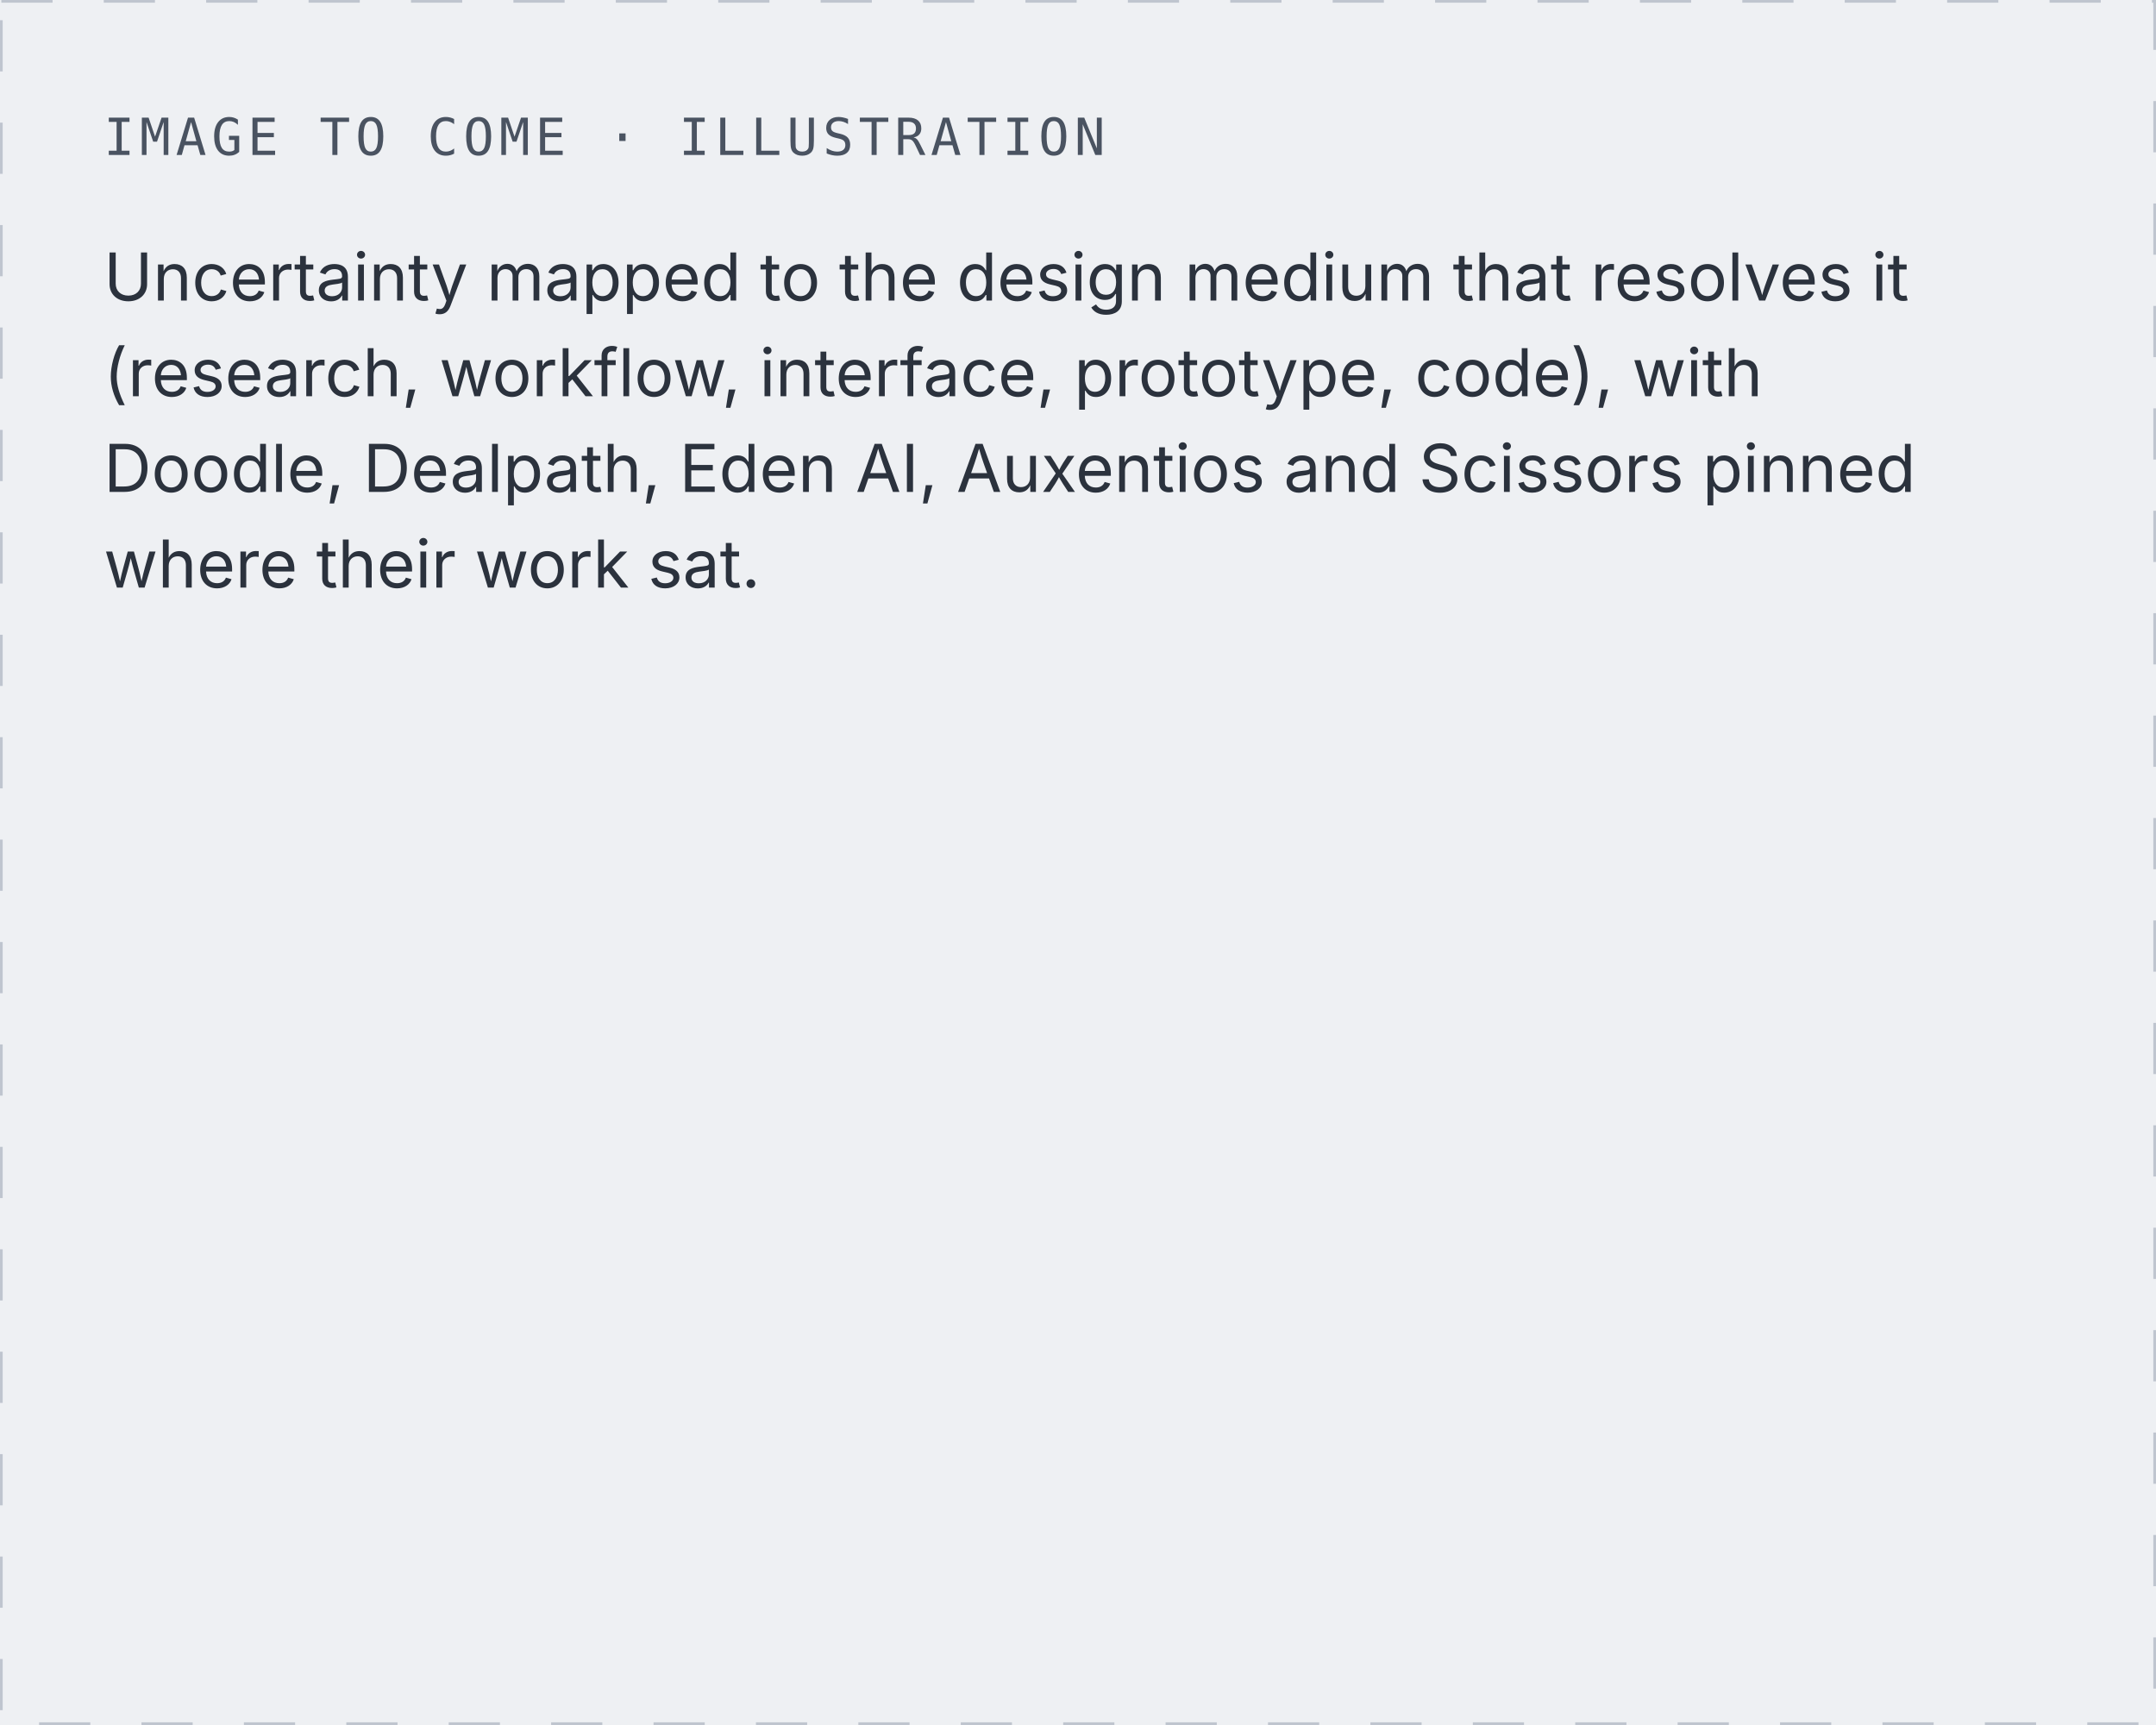
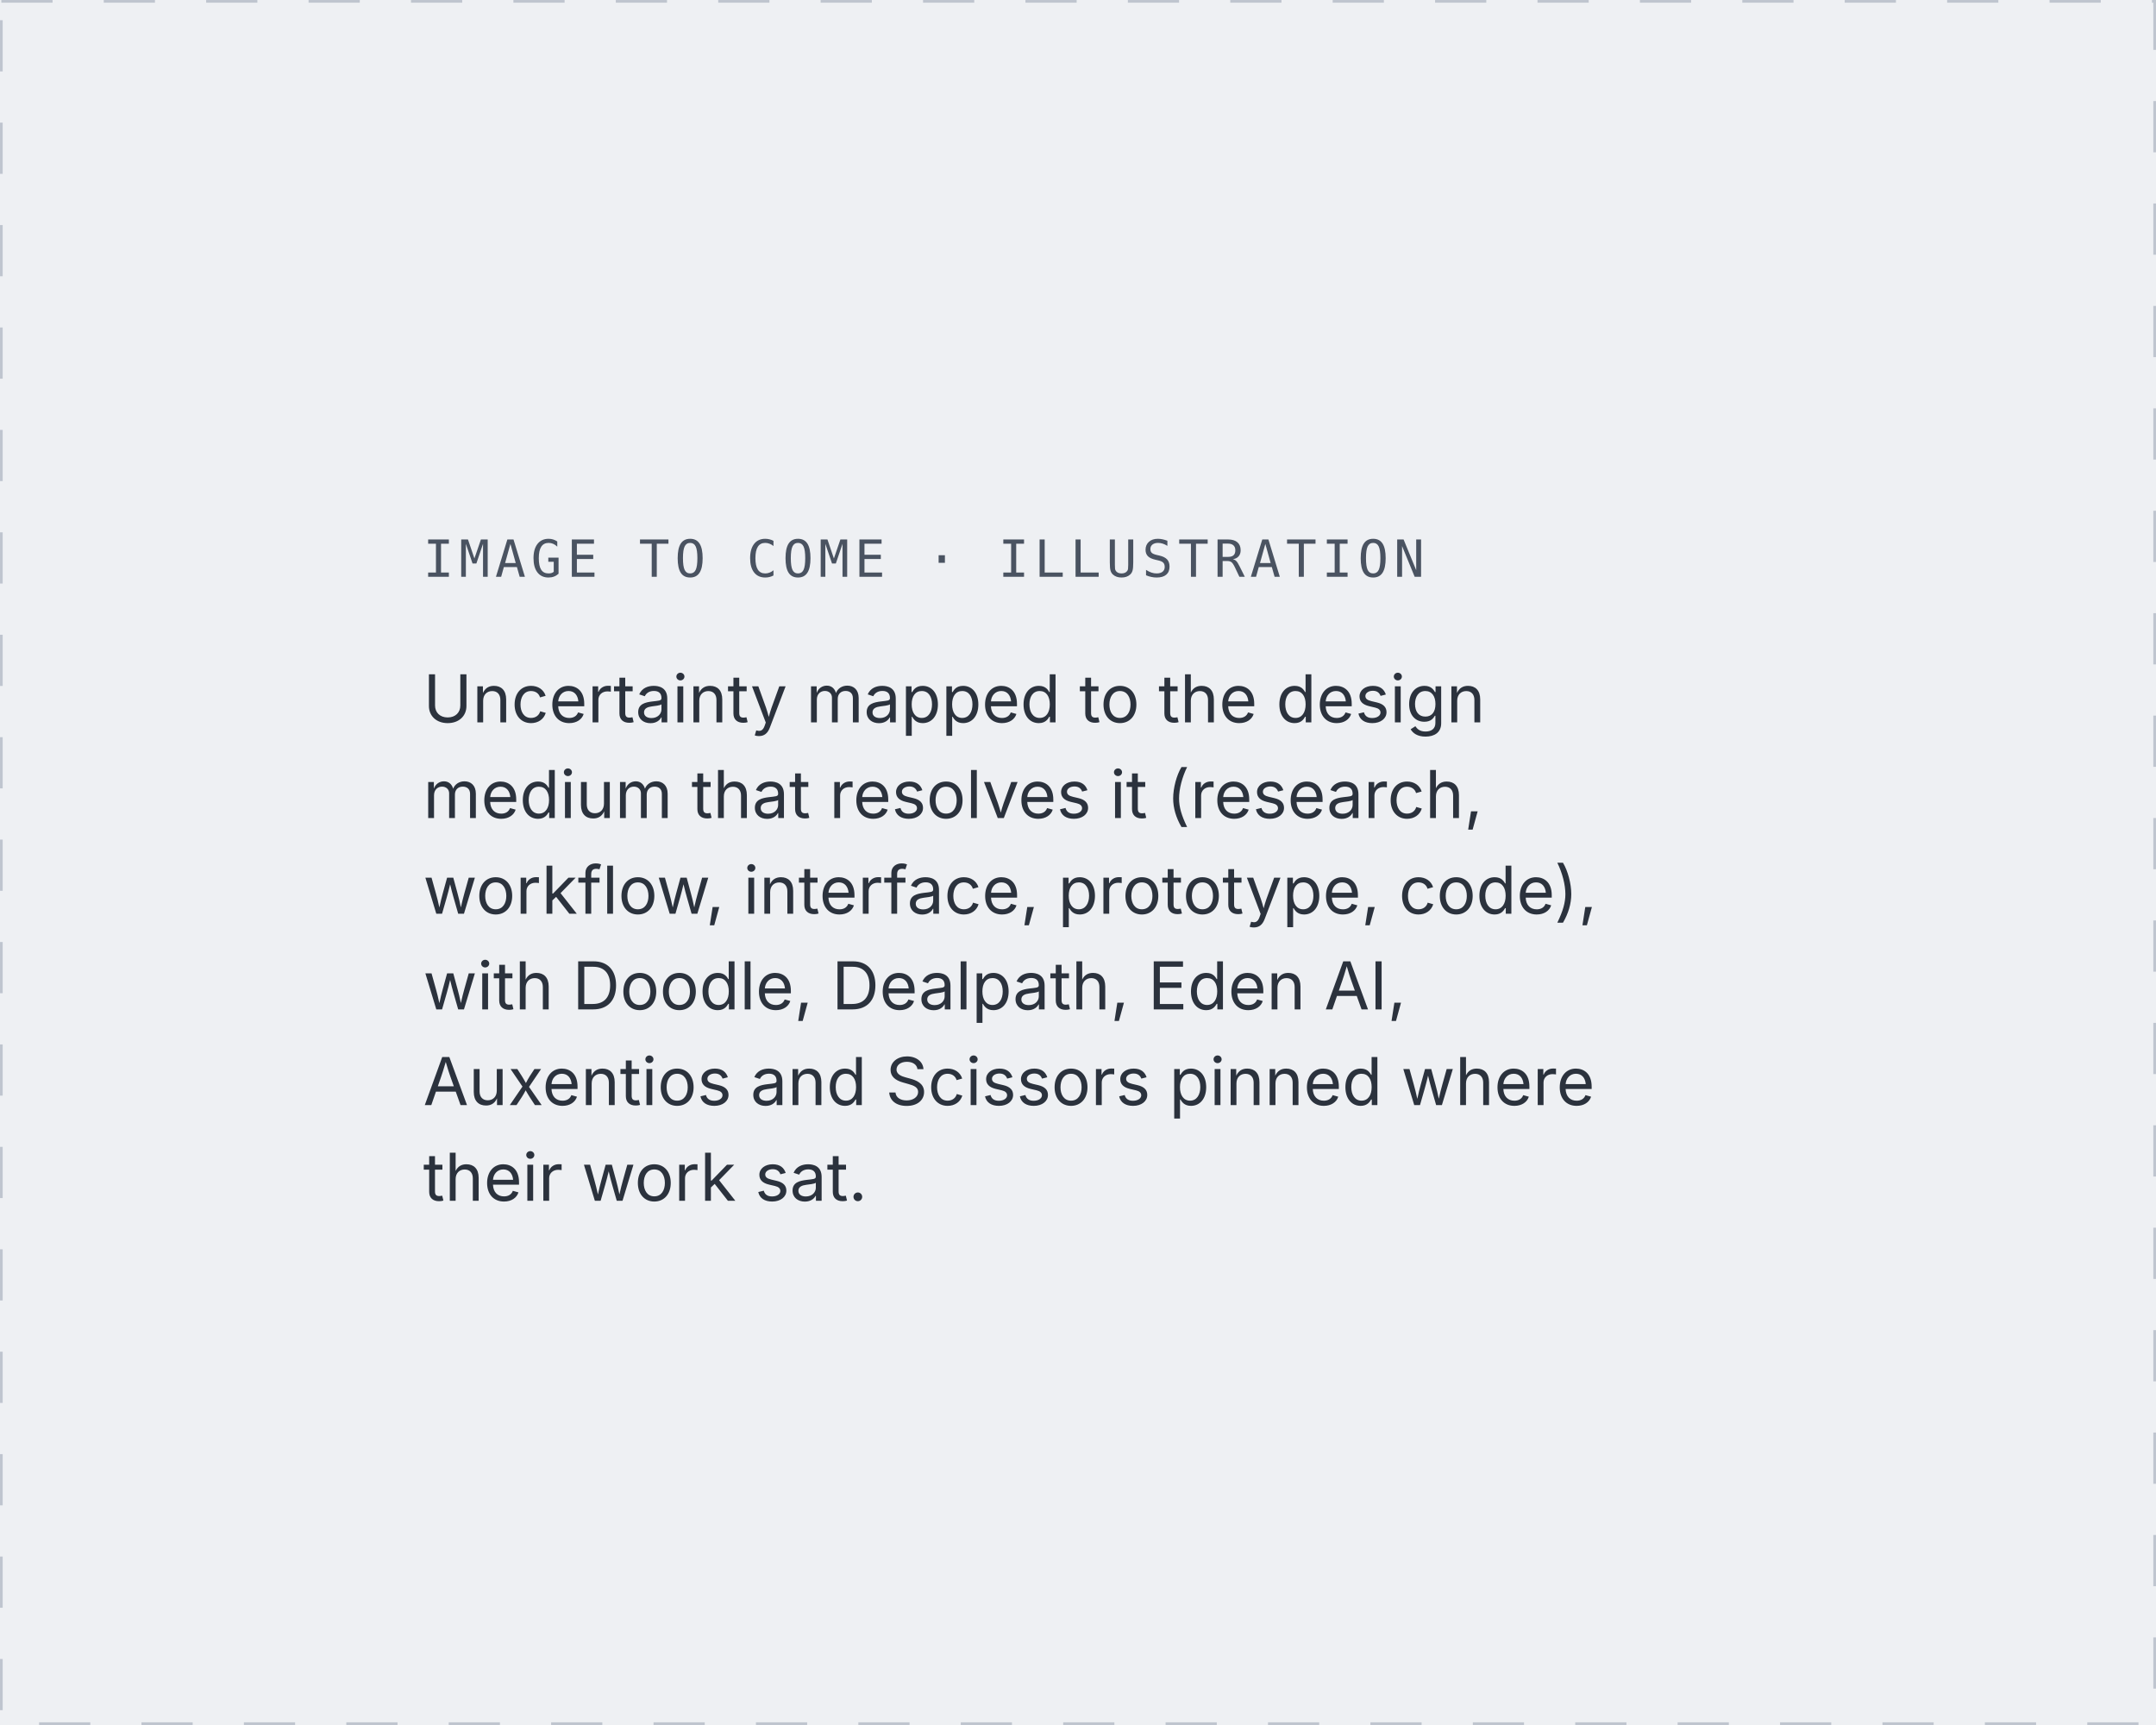
<svg xmlns="http://www.w3.org/2000/svg" viewBox="0 0 1600 1280" width="1600" height="1280" role="img" aria-label="Image to come · illustration">
  <rect width="1600" height="1280" fill="#EEF0F3" />
  <rect x="1" y="1" width="1598" height="1278" fill="none" stroke="#BFC5CF" stroke-width="2" stroke-dasharray="38 38" />
-   <text x="77" y="115" font-family="ui-monospace, Menlo, Consolas, monospace" font-size="38" letter-spacing="3.8" fill="#4A5361">IMAGE TO COME · ILLUSTRATION</text>
-   <text x="77" y="223" font-family="system-ui, -apple-system, Segoe UI, sans-serif" font-size="49" fill="#2B323D">
-     <tspan x="77" dy="0">Uncertainty mapped to the design medium that resolves it</tspan>
-     <tspan x="77" dy="71">(research, workflow, interface, prototype, code), with</tspan>
-     <tspan x="77" dy="71">Doodle, Dealpath, Eden AI, Auxentios and Scissors pinned</tspan>
-     <tspan x="77" dy="71">where their work sat.</tspan>
+   <text x="314" y="428" font-family="ui-monospace, Menlo, Consolas, monospace" font-size="38" letter-spacing="3.8" fill="#4A5361">IMAGE TO COME · ILLUSTRATION</text>
+   <text x="314" y="536" font-family="system-ui, -apple-system, Segoe UI, sans-serif" font-size="49" fill="#2B323D">
+     <tspan x="314" dy="0">Uncertainty mapped to the design</tspan>
+     <tspan x="314" dy="71">medium that resolves it (research,</tspan>
+     <tspan x="314" dy="71">workflow, interface, prototype, code),</tspan>
+     <tspan x="314" dy="71">with Doodle, Dealpath, Eden AI,</tspan>
+     <tspan x="314" dy="71">Auxentios and Scissors pinned where</tspan>
+     <tspan x="314" dy="71">their work sat.</tspan>
  </text>
</svg>
